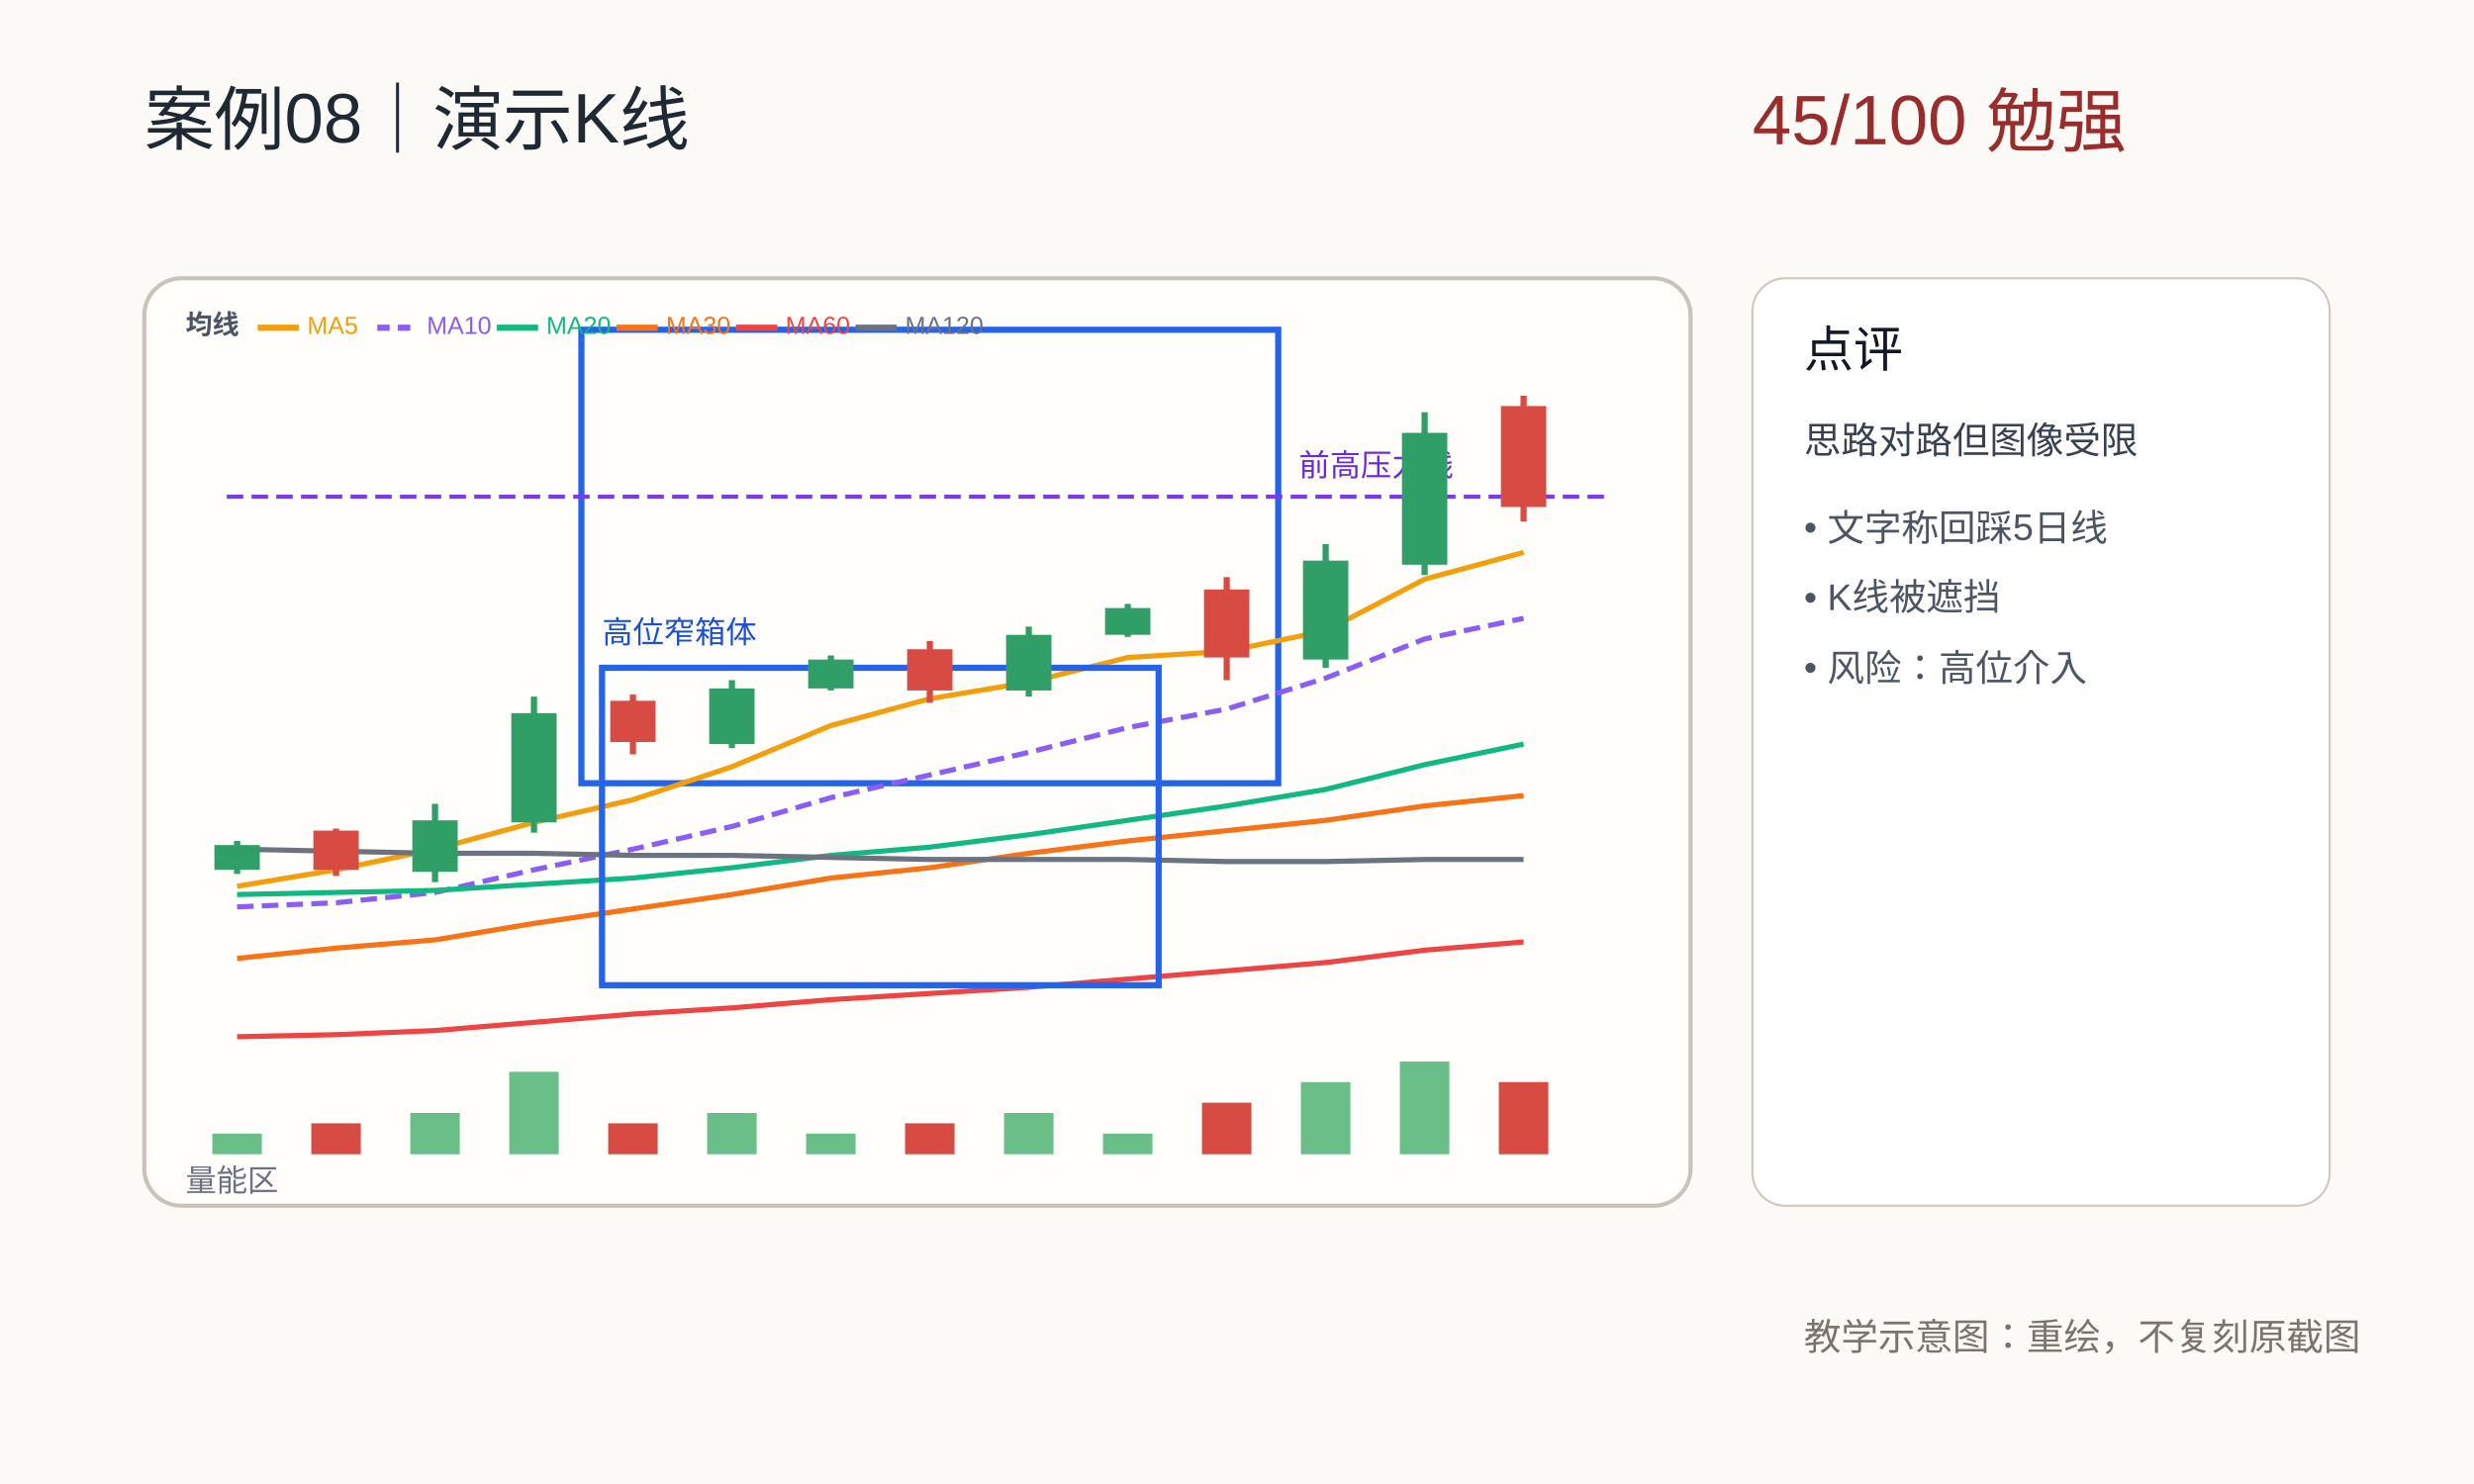
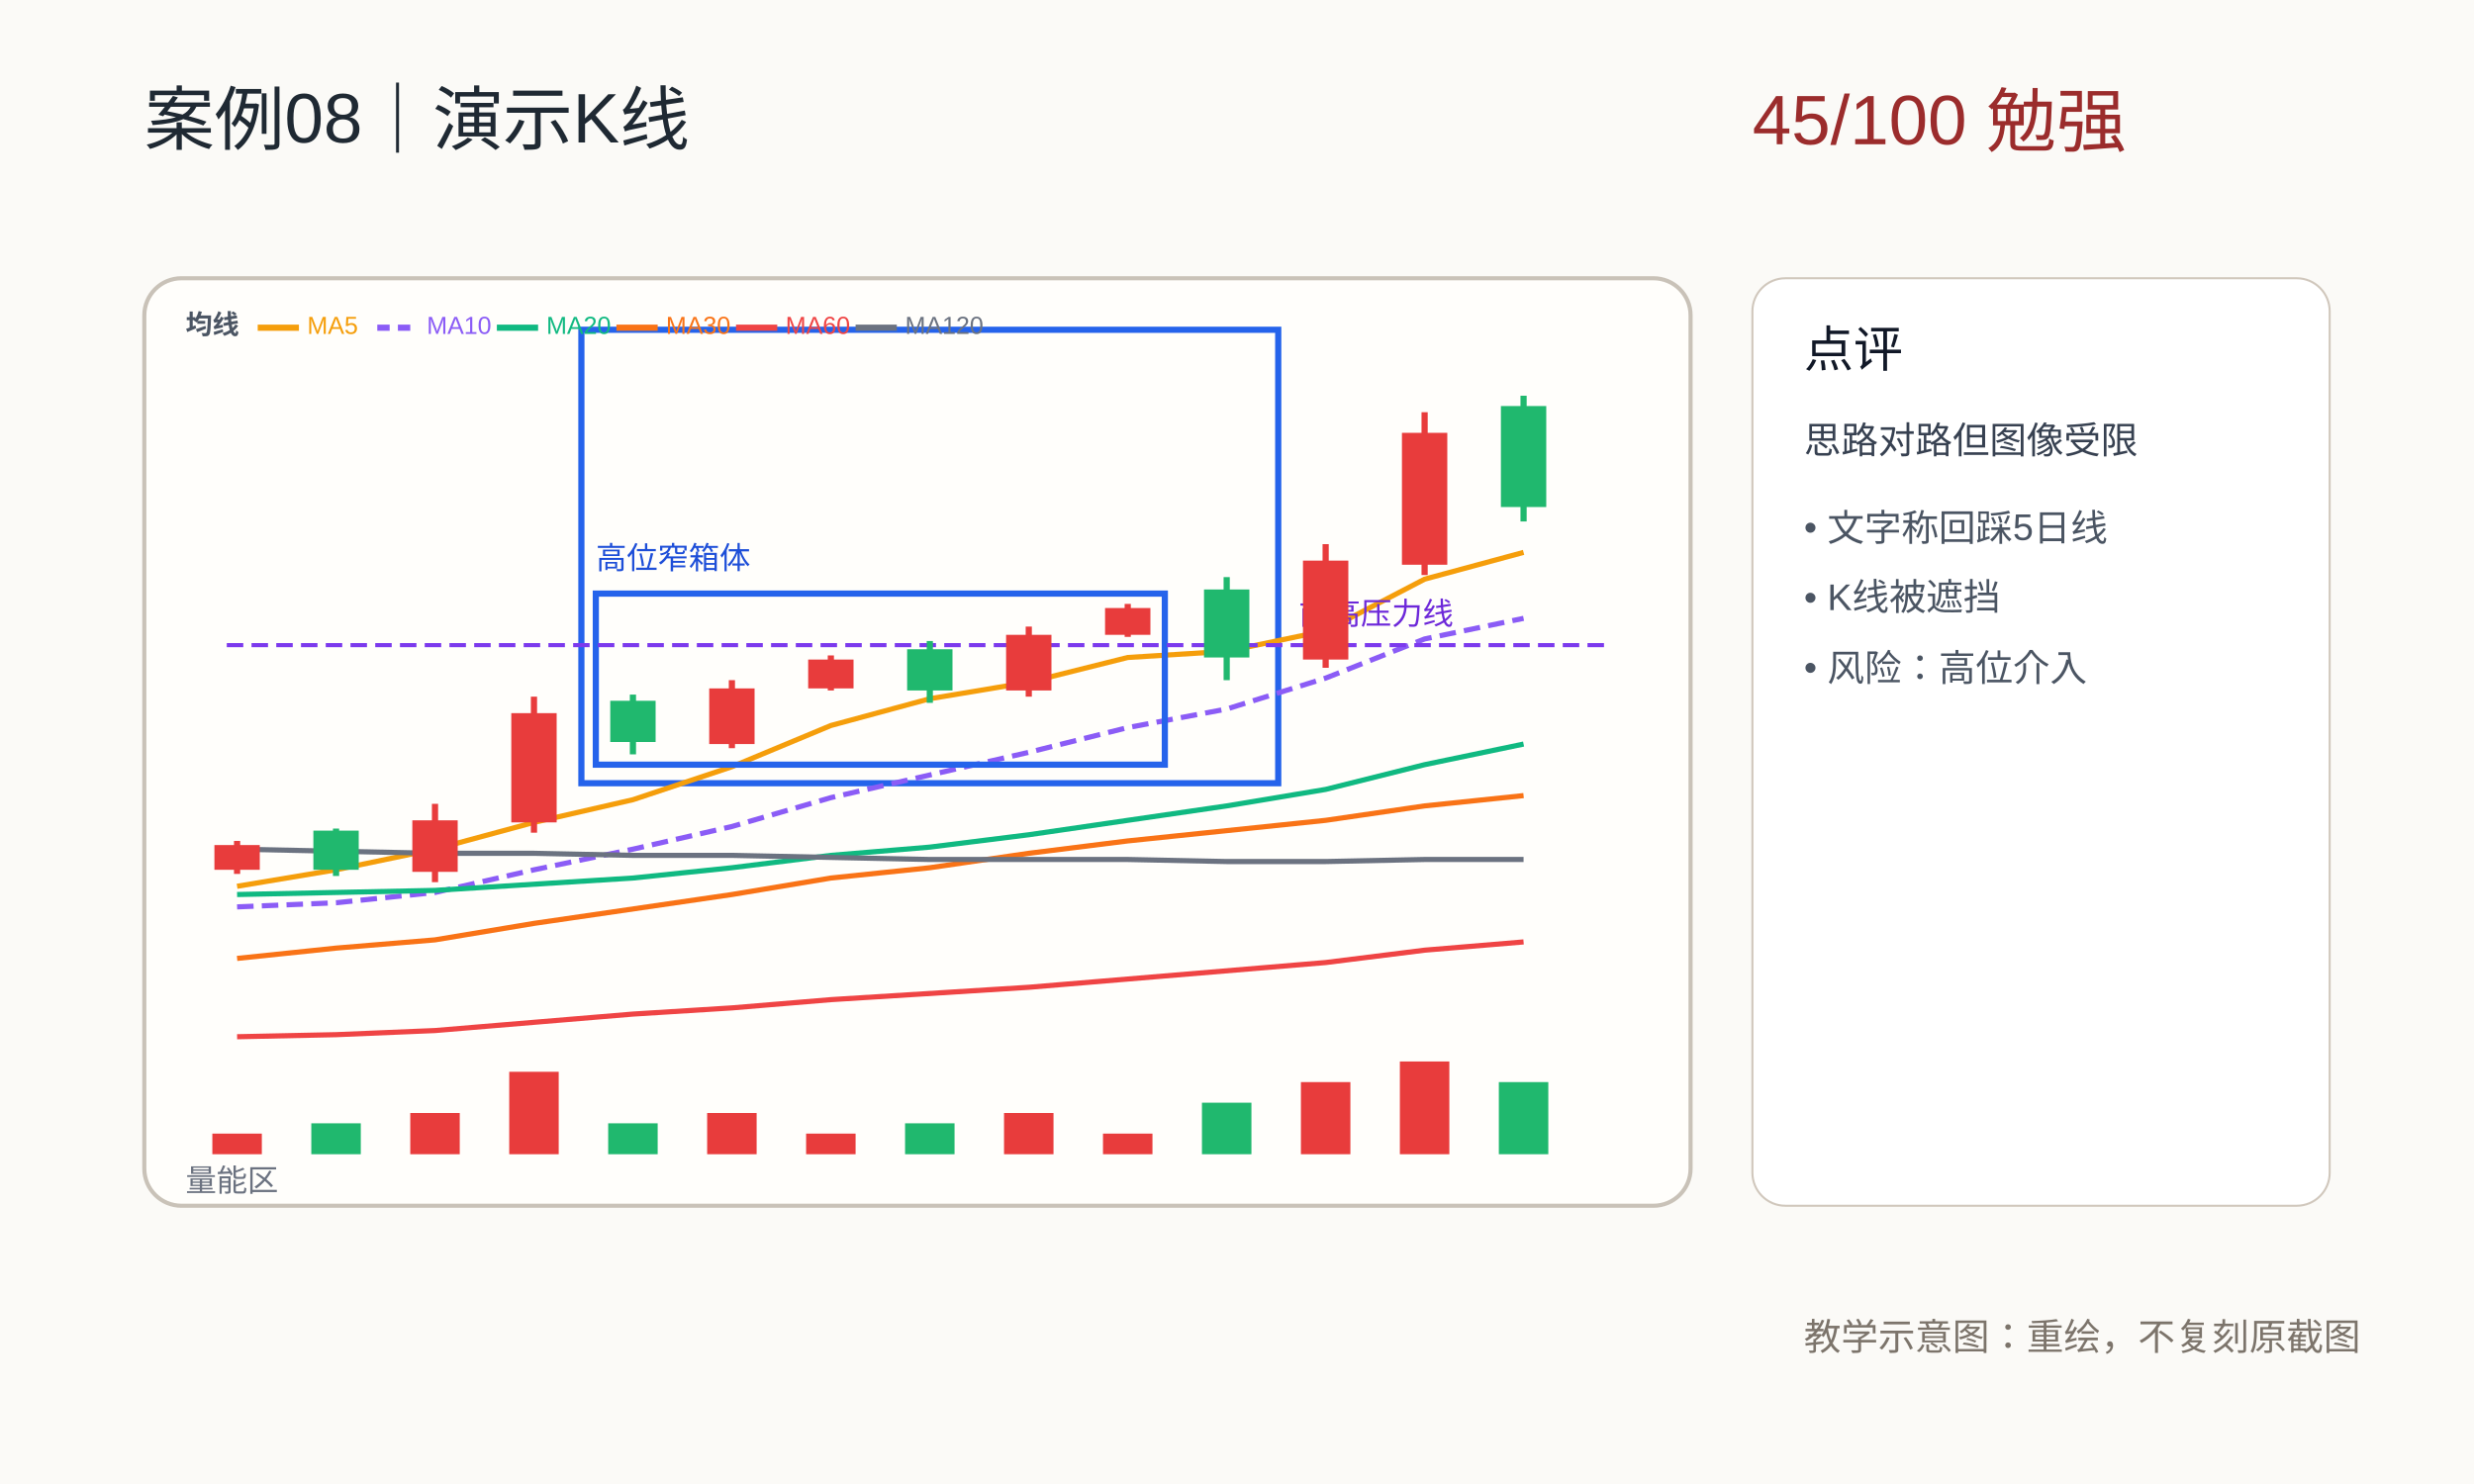
<svg xmlns="http://www.w3.org/2000/svg" width="1200" height="720" viewBox="0 0 1200 720">
  <rect width="1200" height="720" fill="#fbfaf7" />
  <rect x="70" y="135" width="750" height="450" rx="18" fill="#fffefb" stroke="#c9c2b8" stroke-width="2" />
  <text x="70" y="70" font-size="34" font-family="PingFang SC, Arial" fill="#1f2933">案例08｜演示K线</text>
  <text x="850" y="70" font-size="34" font-family="PingFang SC, Arial" fill="#9b2c2c">45/100  勉强</text>
  <rect x="282" y="160" width="338" height="220" fill="none" stroke="#2563eb" stroke-width="3" />
  <text x="90" y="162" font-size="13" font-family="PingFang SC, Arial" fill="#4b5563" font-weight="bold">均线</text>
  <line x1="125" y1="159" x2="145" y2="159" stroke="#f59e0b" stroke-width="3" />
  <text x="149" y="162" font-size="12" font-family="PingFang SC, Arial" fill="#f59e0b">MA5</text>
  <line x1="183" y1="159" x2="203" y2="159" stroke="#8b5cf6" stroke-width="3" stroke-dasharray="6,4" />
  <text x="207" y="162" font-size="12" font-family="PingFang SC, Arial" fill="#8b5cf6">MA10</text>
  <line x1="241" y1="159" x2="261" y2="159" stroke="#10b981" stroke-width="3" />
  <text x="265" y="162" font-size="12" font-family="PingFang SC, Arial" fill="#10b981">MA20</text>
  <line x1="299" y1="159" x2="319" y2="159" stroke="#f97316" stroke-width="3" />
  <text x="323" y="162" font-size="12" font-family="PingFang SC, Arial" fill="#f97316">MA30</text>
  <line x1="357" y1="159" x2="377" y2="159" stroke="#ef4444" stroke-width="3" />
  <text x="381" y="162" font-size="12" font-family="PingFang SC, Arial" fill="#ef4444">MA60</text>
  <line x1="415" y1="159" x2="435" y2="159" stroke="#6b7280" stroke-width="3" />
  <text x="439" y="162" font-size="12" font-family="PingFang SC, Arial" fill="#6b7280">MA120</text>
  <polyline points="115,430 163,422 211,412 259,399 307,388 355,372 403,352 451,339 499,331 547,319 595,316 643,306 691,281 739,268" fill="none" stroke="#f59e0b" stroke-width="2.5" />
  <polyline points="115,440 163,438 211,433 259,422 307,412 355,401 403,387 451,376 499,365 547,353 595,344 643,329 691,310 739,300" fill="none" stroke="#8b5cf6" stroke-width="2.5" stroke-dasharray="8,4" />
  <polyline points="115,434 163,433 211,432 259,429 307,426 355,421 403,415 451,411 499,405 547,398 595,391 643,383 691,371 739,361" fill="none" stroke="#10b981" stroke-width="2.5" />
  <polyline points="115,465 163,460 211,456 259,448 307,441 355,434 403,426 451,421 499,414 547,408 595,403 643,398 691,391 739,386" fill="none" stroke="#f97316" stroke-width="2.5" />
  <polyline points="115,503 163,502 211,500 259,496 307,492 355,489 403,485 451,482 499,479 547,475 595,471 643,467 691,461 739,457" fill="none" stroke="#ef4444" stroke-width="2.5" />
  <polyline points="115,412 163,413 211,414 259,414 307,415 355,415 403,416 451,417 499,417 547,417 595,418 643,418 691,417 739,417" fill="none" stroke="#6b7280" stroke-width="2.5" />
-   <line x1="110" y1="241" x2="780" y2="241" stroke="#7c3aed" stroke-width="2" stroke-dasharray="8,4" />
-   <text x="630" y="231" font-size="15" font-family="PingFang SC, Arial" fill="#6d28d9">前高压力线</text>
-   <rect x="292" y="324" width="270" height="154" fill="none" stroke="#2563eb" stroke-width="3" />
-   <text x="292" y="312" font-size="15" font-family="PingFang SC, Arial" fill="#1d4ed8">高位窄箱体</text>
-   <line x1="115" y1="408" x2="115" y2="424" stroke="#2f9e67" stroke-width="3" />
-   <rect x="104" y="410" width="22" height="12" fill="#2f9e67" />
-   <line x1="163" y1="402" x2="163" y2="425" stroke="#d74b42" stroke-width="3" />
-   <rect x="152" y="403" width="22" height="19" fill="#d74b42" />
-   <line x1="211" y1="390" x2="211" y2="428" stroke="#2f9e67" stroke-width="3" />
-   <rect x="200" y="398" width="22" height="25" fill="#2f9e67" />
-   <line x1="259" y1="338" x2="259" y2="404" stroke="#2f9e67" stroke-width="3" />
-   <rect x="248" y="346" width="22" height="53" fill="#2f9e67" />
-   <line x1="307" y1="337" x2="307" y2="366" stroke="#d74b42" stroke-width="3" />
-   <rect x="296" y="340" width="22" height="20" fill="#d74b42" />
-   <line x1="355" y1="330" x2="355" y2="363" stroke="#2f9e67" stroke-width="3" />
-   <rect x="344" y="334" width="22" height="27" fill="#2f9e67" />
-   <line x1="403" y1="318" x2="403" y2="335" stroke="#2f9e67" stroke-width="3" />
-   <rect x="392" y="320" width="22" height="14" fill="#2f9e67" />
-   <line x1="451" y1="311" x2="451" y2="341" stroke="#d74b42" stroke-width="3" />
-   <rect x="440" y="315" width="22" height="20" fill="#d74b42" />
-   <line x1="499" y1="304" x2="499" y2="338" stroke="#2f9e67" stroke-width="3" />
-   <rect x="488" y="308" width="22" height="27" fill="#2f9e67" />
-   <line x1="547" y1="293" x2="547" y2="309" stroke="#2f9e67" stroke-width="3" />
-   <rect x="536" y="295" width="22" height="13" fill="#2f9e67" />
-   <line x1="595" y1="280" x2="595" y2="330" stroke="#d74b42" stroke-width="3" />
-   <rect x="584" y="286" width="22" height="33" fill="#d74b42" />
-   <line x1="643" y1="264" x2="643" y2="324" stroke="#2f9e67" stroke-width="3" />
-   <rect x="632" y="272" width="22" height="48" fill="#2f9e67" />
-   <line x1="691" y1="200" x2="691" y2="279" stroke="#2f9e67" stroke-width="3" />
-   <rect x="680" y="210" width="22" height="64" fill="#2f9e67" />
-   <line x1="739" y1="192" x2="739" y2="253" stroke="#d74b42" stroke-width="3" />
-   <rect x="728" y="197" width="22" height="49" fill="#d74b42" />
-   <rect x="103" y="550" width="24" height="10" fill="#6abf88" />
-   <rect x="151" y="545" width="24" height="15" fill="#d74b42" />
-   <rect x="199" y="540" width="24" height="20" fill="#6abf88" />
-   <rect x="247" y="520" width="24" height="40" fill="#6abf88" />
-   <rect x="295" y="545" width="24" height="15" fill="#d74b42" />
-   <rect x="343" y="540" width="24" height="20" fill="#6abf88" />
-   <rect x="391" y="550" width="24" height="10" fill="#6abf88" />
-   <rect x="439" y="545" width="24" height="15" fill="#d74b42" />
-   <rect x="487" y="540" width="24" height="20" fill="#6abf88" />
-   <rect x="535" y="550" width="24" height="10" fill="#6abf88" />
-   <rect x="583" y="535" width="24" height="25" fill="#d74b42" />
-   <rect x="631" y="525" width="24" height="35" fill="#6abf88" />
-   <rect x="679" y="515" width="24" height="45" fill="#6abf88" />
-   <rect x="727" y="525" width="24" height="35" fill="#d74b42" />
+   <rect x="289" y="288" width="276" height="83" fill="none" stroke="#2563eb" stroke-width="3" />
+   <text x="289" y="276" font-size="15" font-family="PingFang SC, Arial" fill="#1d4ed8">高位窄箱体</text>
+   <line x1="110" y1="313" x2="780" y2="313" stroke="#7c3aed" stroke-width="2" stroke-dasharray="8,4" />
+   <text x="630" y="303" font-size="15" font-family="PingFang SC, Arial" fill="#6d28d9">前高压力线</text>
+   <line x1="115" y1="408" x2="115" y2="424" stroke="#e83c3c" stroke-width="3" />
+   <rect x="104" y="410" width="22" height="12" fill="#e83c3c" />
+   <line x1="163" y1="402" x2="163" y2="425" stroke="#20b86e" stroke-width="3" />
+   <rect x="152" y="403" width="22" height="19" fill="#20b86e" />
+   <line x1="211" y1="390" x2="211" y2="428" stroke="#e83c3c" stroke-width="3" />
+   <rect x="200" y="398" width="22" height="25" fill="#e83c3c" />
+   <line x1="259" y1="338" x2="259" y2="404" stroke="#e83c3c" stroke-width="3" />
+   <rect x="248" y="346" width="22" height="53" fill="#e83c3c" />
+   <line x1="307" y1="337" x2="307" y2="366" stroke="#20b86e" stroke-width="3" />
+   <rect x="296" y="340" width="22" height="20" fill="#20b86e" />
+   <line x1="355" y1="330" x2="355" y2="363" stroke="#e83c3c" stroke-width="3" />
+   <rect x="344" y="334" width="22" height="27" fill="#e83c3c" />
+   <line x1="403" y1="318" x2="403" y2="335" stroke="#e83c3c" stroke-width="3" />
+   <rect x="392" y="320" width="22" height="14" fill="#e83c3c" />
+   <line x1="451" y1="311" x2="451" y2="341" stroke="#20b86e" stroke-width="3" />
+   <rect x="440" y="315" width="22" height="20" fill="#20b86e" />
+   <line x1="499" y1="304" x2="499" y2="338" stroke="#e83c3c" stroke-width="3" />
+   <rect x="488" y="308" width="22" height="27" fill="#e83c3c" />
+   <line x1="547" y1="293" x2="547" y2="309" stroke="#e83c3c" stroke-width="3" />
+   <rect x="536" y="295" width="22" height="13" fill="#e83c3c" />
+   <line x1="595" y1="280" x2="595" y2="330" stroke="#20b86e" stroke-width="3" />
+   <rect x="584" y="286" width="22" height="33" fill="#20b86e" />
+   <line x1="643" y1="264" x2="643" y2="324" stroke="#e83c3c" stroke-width="3" />
+   <rect x="632" y="272" width="22" height="48" fill="#e83c3c" />
+   <line x1="691" y1="200" x2="691" y2="279" stroke="#e83c3c" stroke-width="3" />
+   <rect x="680" y="210" width="22" height="64" fill="#e83c3c" />
+   <line x1="739" y1="192" x2="739" y2="253" stroke="#20b86e" stroke-width="3" />
+   <rect x="728" y="197" width="22" height="49" fill="#20b86e" />
+   <rect x="103" y="550" width="24" height="10" fill="#e83c3c" />
+   <rect x="151" y="545" width="24" height="15" fill="#20b86e" />
+   <rect x="199" y="540" width="24" height="20" fill="#e83c3c" />
+   <rect x="247" y="520" width="24" height="40" fill="#e83c3c" />
+   <rect x="295" y="545" width="24" height="15" fill="#20b86e" />
+   <rect x="343" y="540" width="24" height="20" fill="#e83c3c" />
+   <rect x="391" y="550" width="24" height="10" fill="#e83c3c" />
+   <rect x="439" y="545" width="24" height="15" fill="#20b86e" />
+   <rect x="487" y="540" width="24" height="20" fill="#e83c3c" />
+   <rect x="535" y="550" width="24" height="10" fill="#e83c3c" />
+   <rect x="583" y="535" width="24" height="25" fill="#20b86e" />
+   <rect x="631" y="525" width="24" height="35" fill="#e83c3c" />
+   <rect x="679" y="515" width="24" height="45" fill="#e83c3c" />
+   <rect x="727" y="525" width="24" height="35" fill="#20b86e" />
  <text x="90" y="578" font-size="15" font-family="PingFang SC, Arial" fill="#6b7280">量能区</text>
  <rect x="850" y="135" width="280" height="450" rx="16" fill="#ffffff" stroke="#d0c7bc" />
  <text x="875" y="178" font-size="24" font-family="PingFang SC, Arial" fill="#111827">点评</text>
  <text x="875" y="220" font-size="18" font-family="PingFang SC, Arial" fill="#374151">思路对路但图像受限</text>
  <text x="875" y="262" font-size="18" font-family="PingFang SC, Arial" fill="#4b5563">• 文字称回踩5日线</text>
  <text x="875" y="296" font-size="18" font-family="PingFang SC, Arial" fill="#4b5563">• K线被遮挡</text>
  <text x="875" y="330" font-size="18" font-family="PingFang SC, Arial" fill="#4b5563">• 风险：高位介入</text>
  <text x="875" y="655" font-size="18" font-family="PingFang SC, Arial" fill="#7c746b">教学示意图：重绘，不复刻原截图</text>
</svg>
